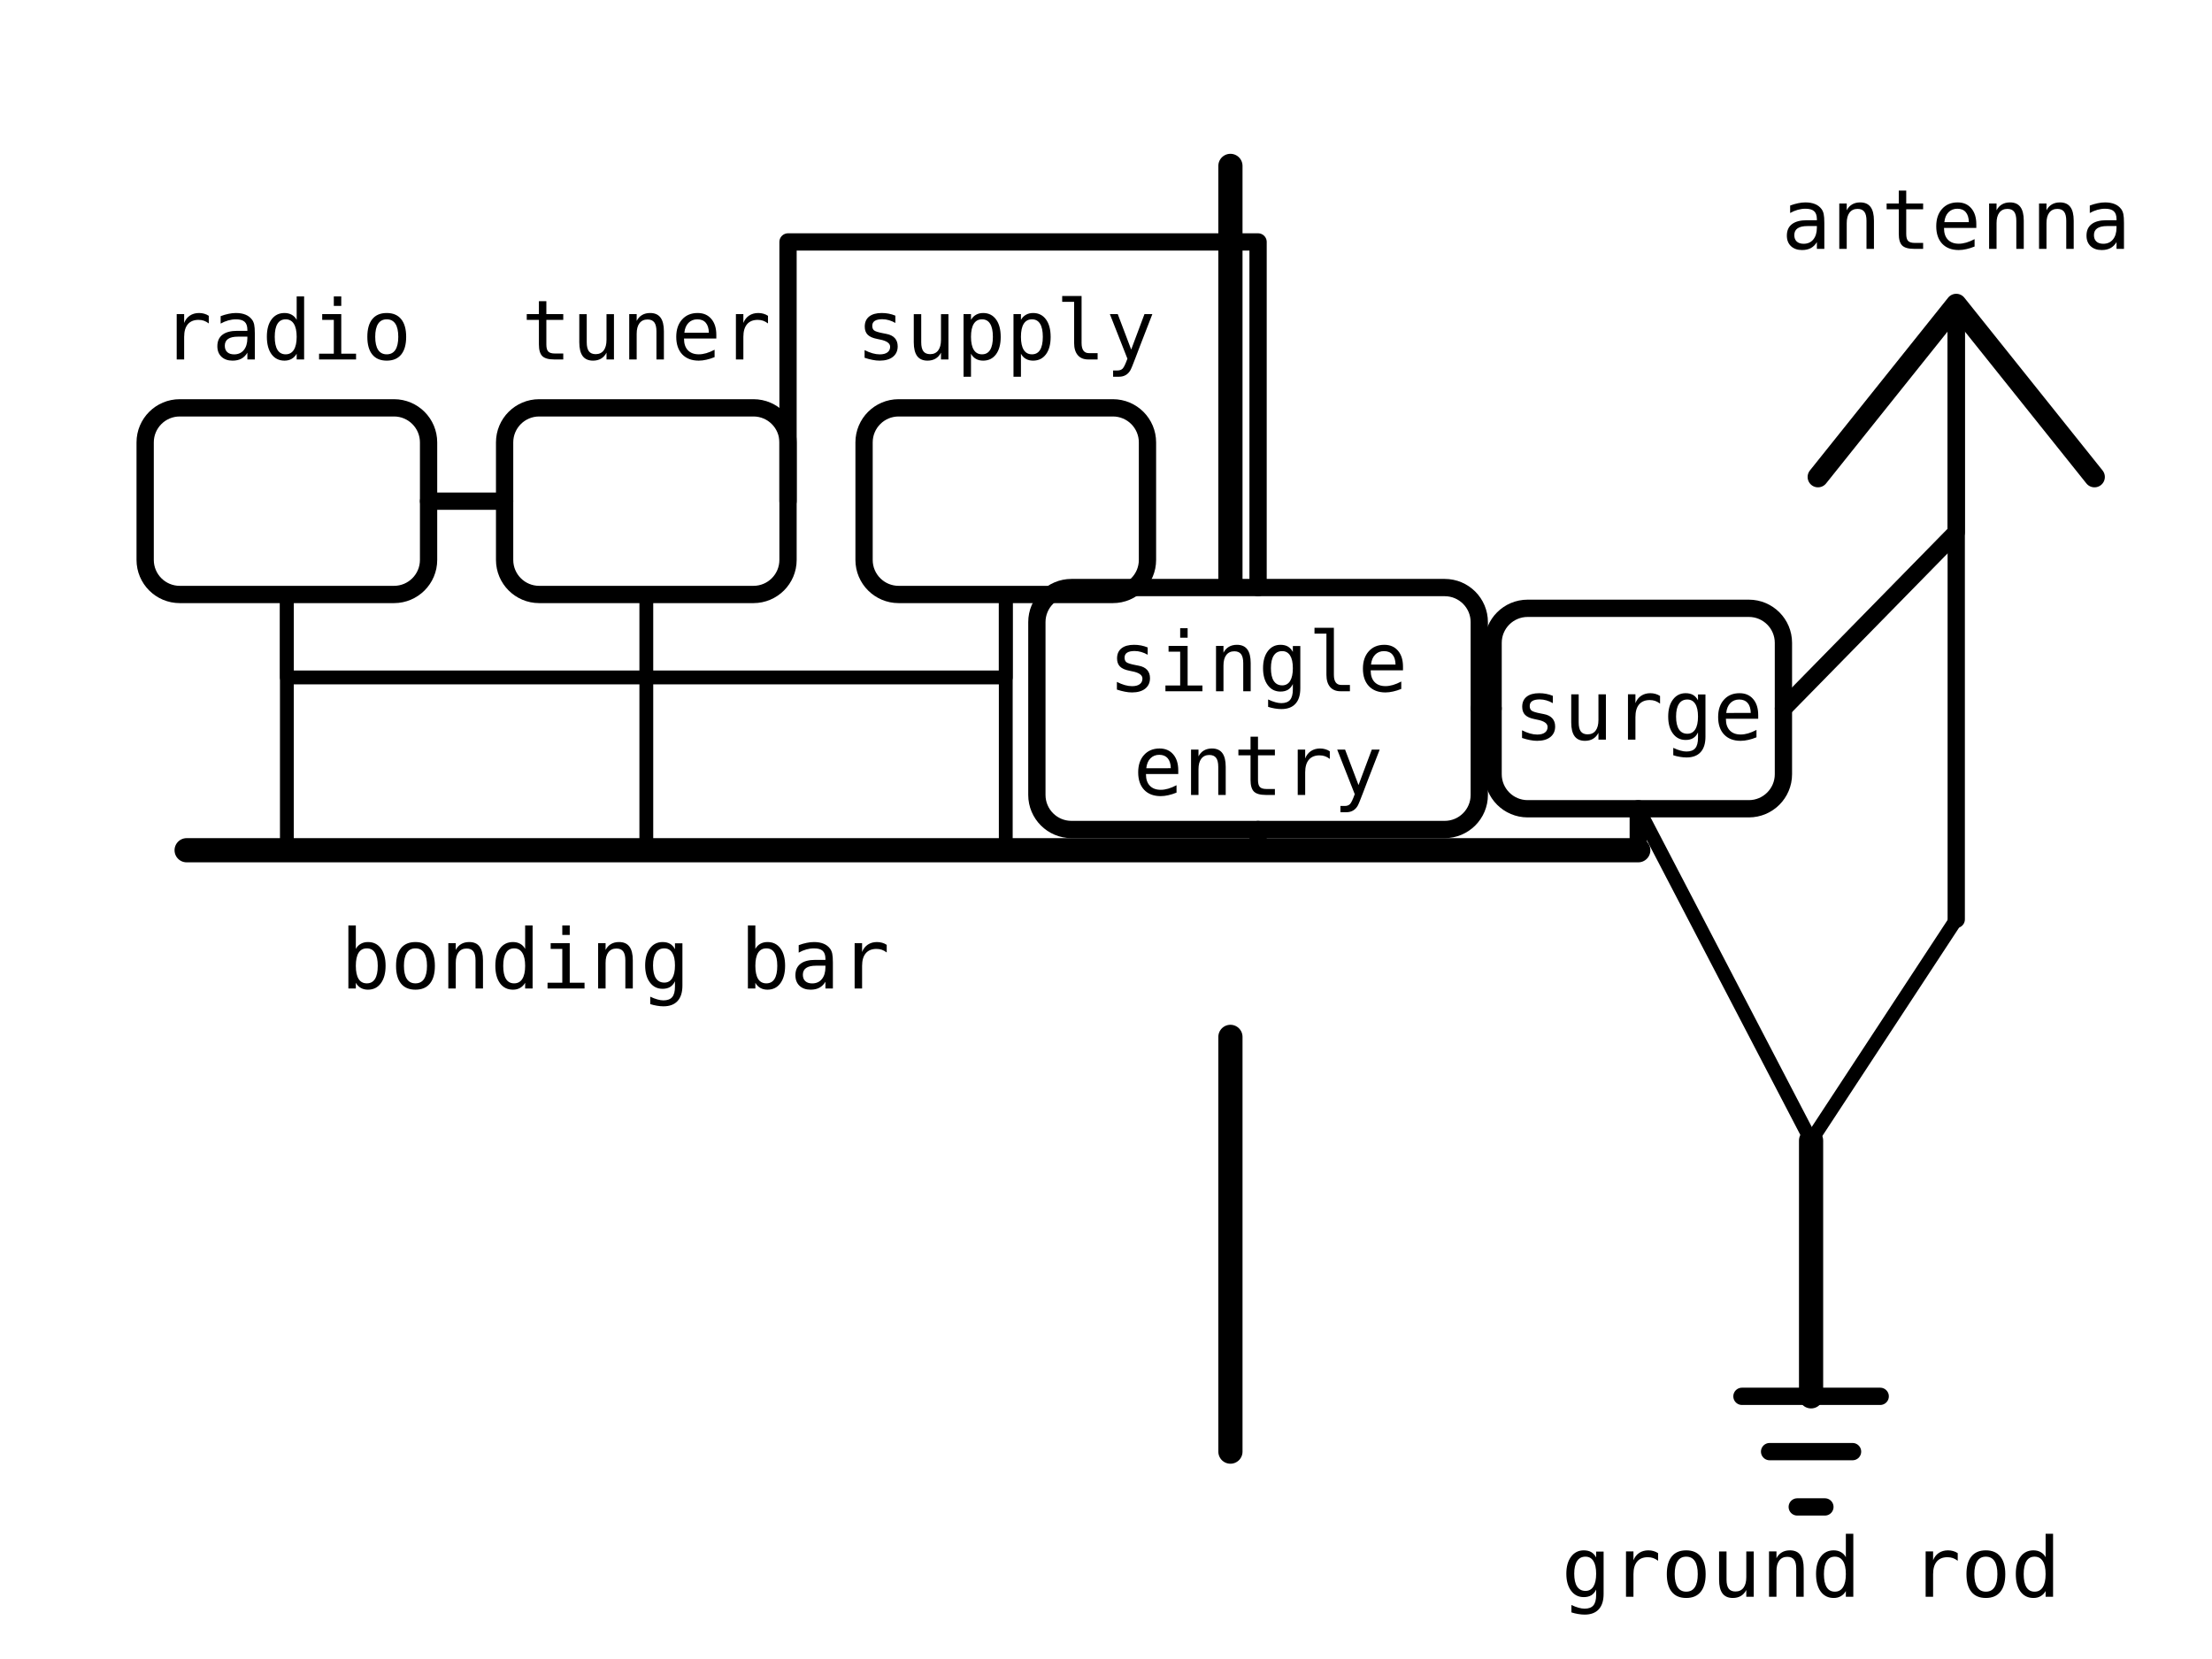
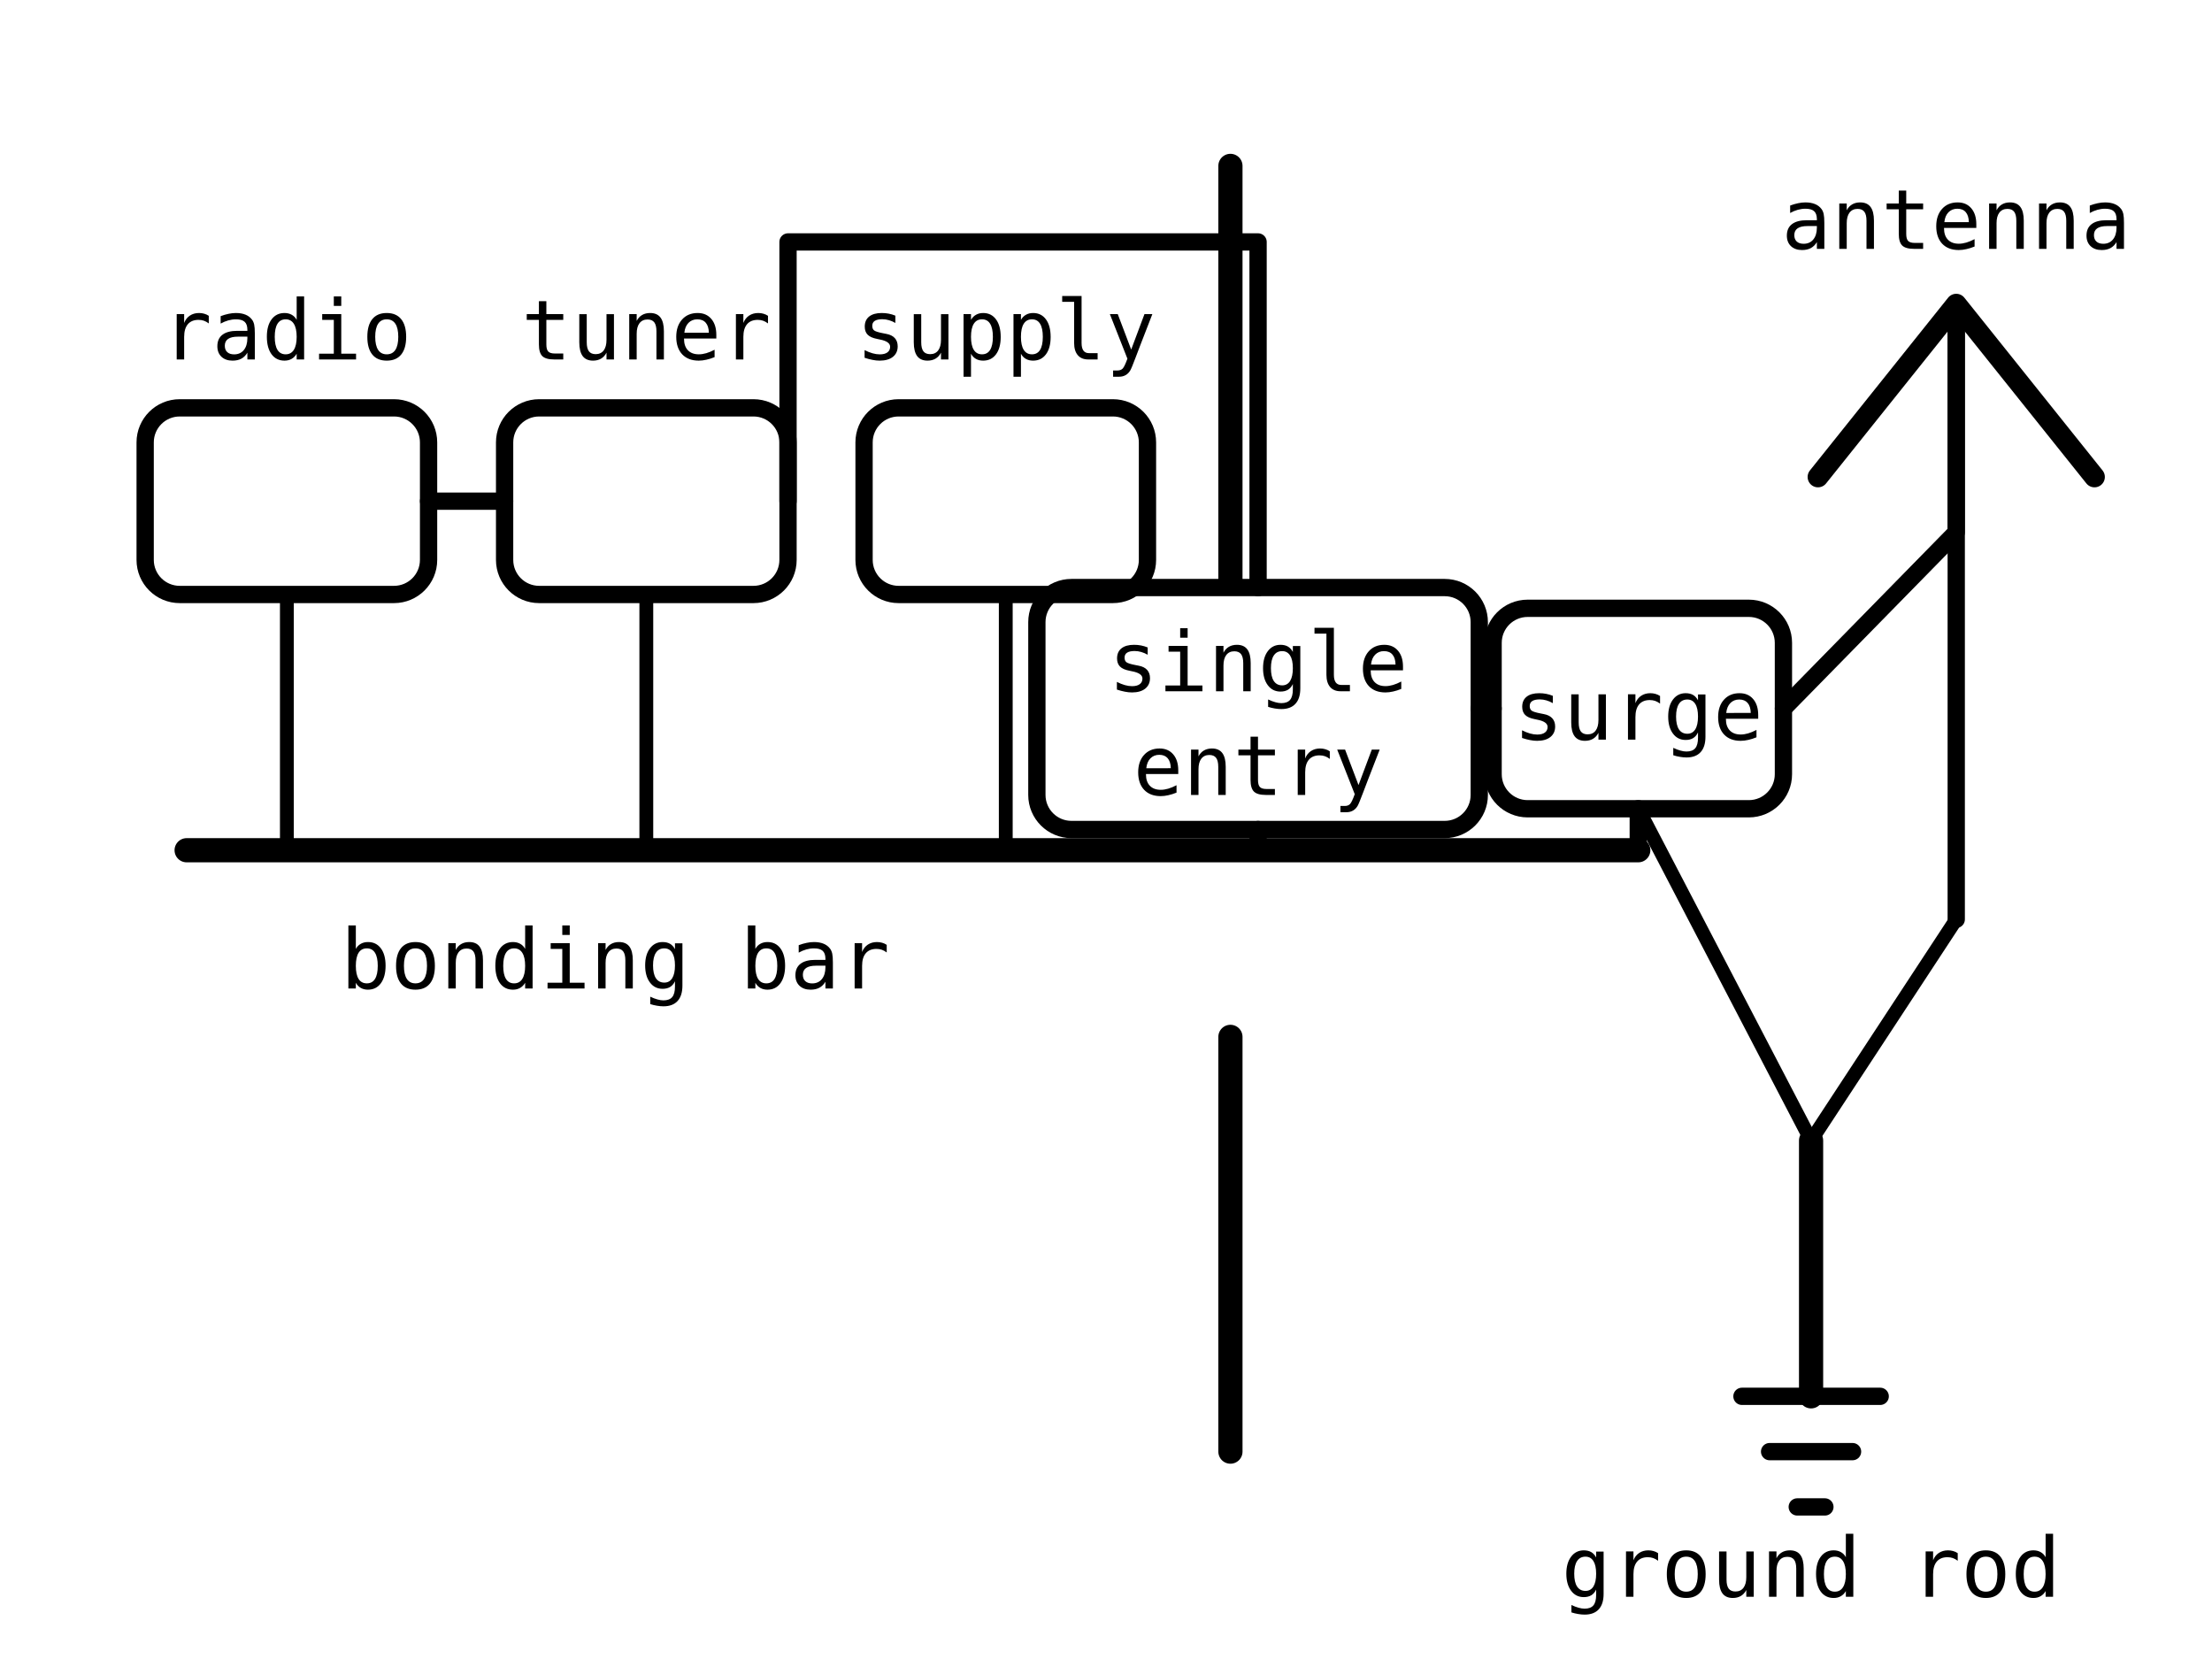
<svg xmlns="http://www.w3.org/2000/svg" id="grounding-lightning-rf-safety" viewBox="0 0 640 480" role="img">
  <g fill="none" stroke="currentColor" stroke-linecap="round" stroke-linejoin="round">
    <line x1="356" y1="48" x2="356" y2="168" stroke-width="7" />
    <line x1="356" y1="300" x2="356" y2="420" stroke-width="7" />
    <rect x="42" y="118" width="82" height="54" rx="10" ry="10" stroke-width="5" />
    <rect x="146" y="118" width="82" height="54" rx="10" ry="10" stroke-width="5" />
    <rect x="250" y="118" width="82" height="54" rx="10" ry="10" stroke-width="5" />
    <line x1="83" y1="172" x2="83" y2="246" stroke-width="4" />
    <line x1="187" y1="172" x2="187" y2="246" stroke-width="4" />
    <line x1="291" y1="172" x2="291" y2="246" stroke-width="4" />
    <line x1="54" y1="246" x2="474" y2="246" stroke-width="7" />
-     <path d="M291 172 L291 196 L83 196 L83 172" stroke-width="4" />
    <path d="M124 145 L146 145 M228 145 L228 70 L364 70 L364 170" stroke-width="5" />
    <rect x="300" y="170" width="128" height="70" rx="10" ry="10" stroke-width="5" />
    <line x1="364" y1="240" x2="364" y2="246" stroke-width="5" />
    <line x1="428" y1="205" x2="432" y2="205" stroke-width="5" />
    <rect x="432" y="176" width="84" height="58" rx="10" ry="10" stroke-width="5" />
    <line x1="474" y1="234" x2="474" y2="246" stroke-width="5" />
    <line x1="474" y1="234" x2="524" y2="330" stroke-width="4" />
    <line x1="524" y1="330" x2="524" y2="404" stroke-width="7" />
    <line x1="504" y1="404" x2="544" y2="404" stroke-width="5" />
    <line x1="512" y1="420" x2="536" y2="420" stroke-width="5" />
    <line x1="520" y1="436" x2="528" y2="436" stroke-width="5" />
    <path d="M516 205 L566 154 L566 88" stroke-width="5" />
    <line x1="566" y1="88" x2="566" y2="266" stroke-width="5" />
    <path d="M526 138 L566 88 L606 138" stroke-width="6" />
    <line x1="566" y1="154" x2="566" y2="120" stroke-width="4" />
    <line x1="566" y1="266" x2="524" y2="330" stroke-width="4" />
  </g>
  <g fill="currentColor" font-family="ui-monospace, SFMono-Regular, Menlo, Consolas, monospace" text-anchor="middle">
    <text x="83" y="104" font-size="24">radio</text>
    <text x="187" y="104" font-size="24">tuner</text>
    <text x="291" y="104" font-size="24">supply</text>
    <text x="178" y="286" font-size="24">bonding bar</text>
    <text x="364" y="200" font-size="24">single</text>
    <text x="364" y="230" font-size="24">entry</text>
    <text x="474" y="214" font-size="24">surge</text>
    <text x="524" y="462" font-size="24">ground rod</text>
    <text x="566" y="72" font-size="24">antenna</text>
  </g>
</svg>
